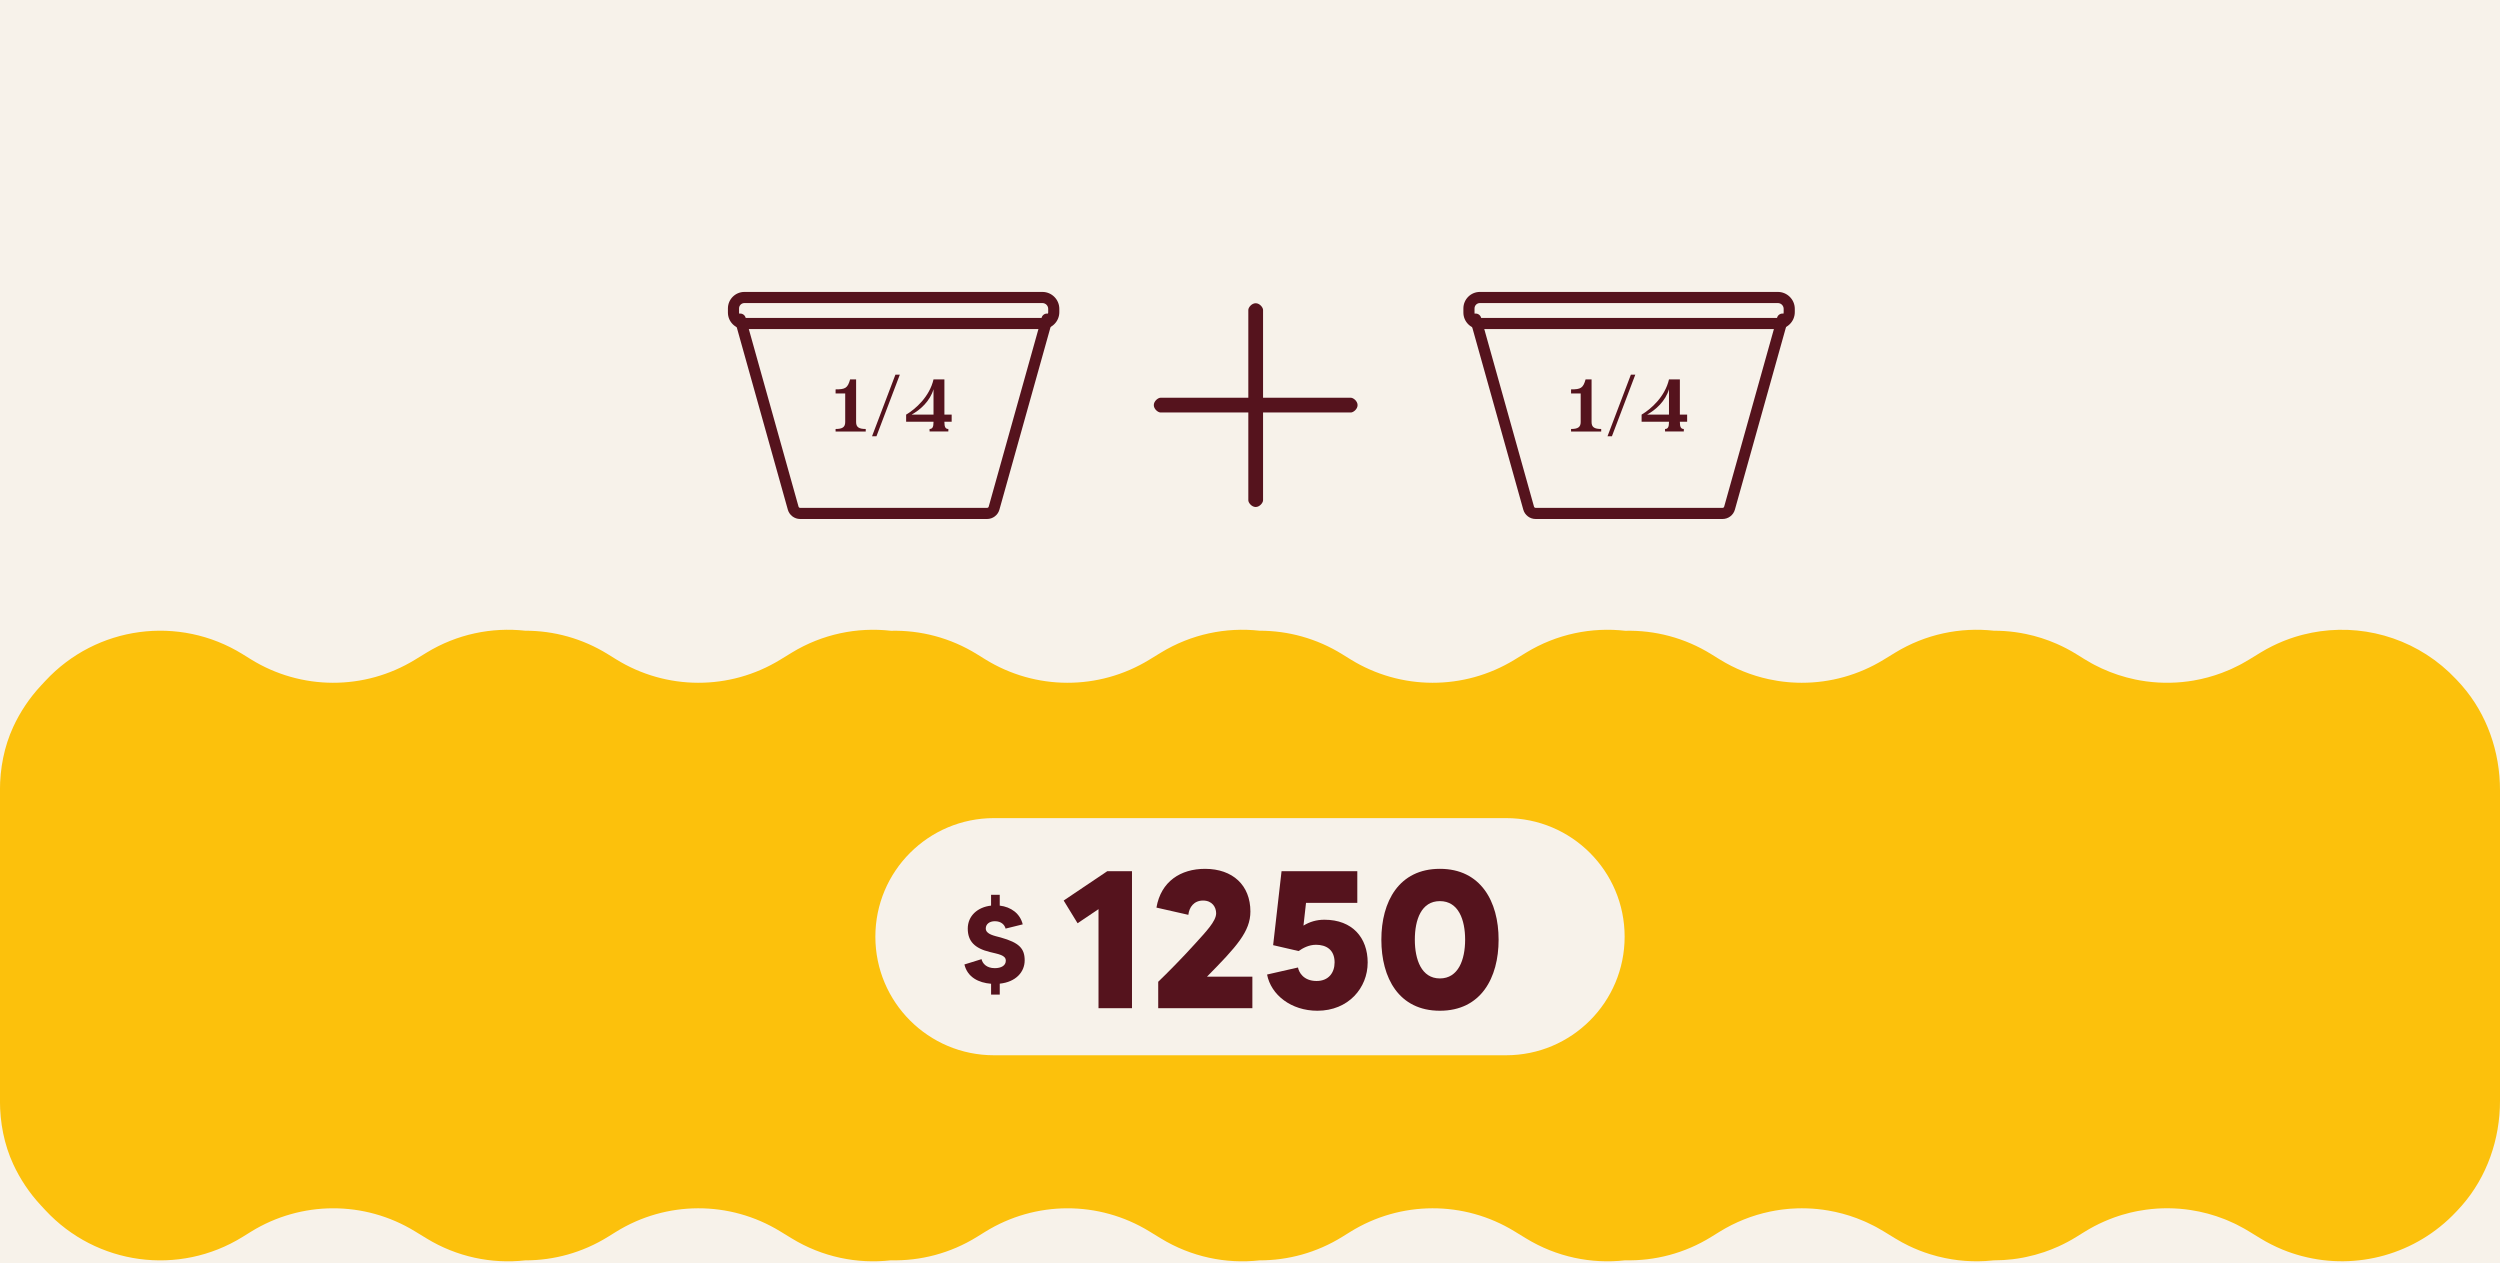
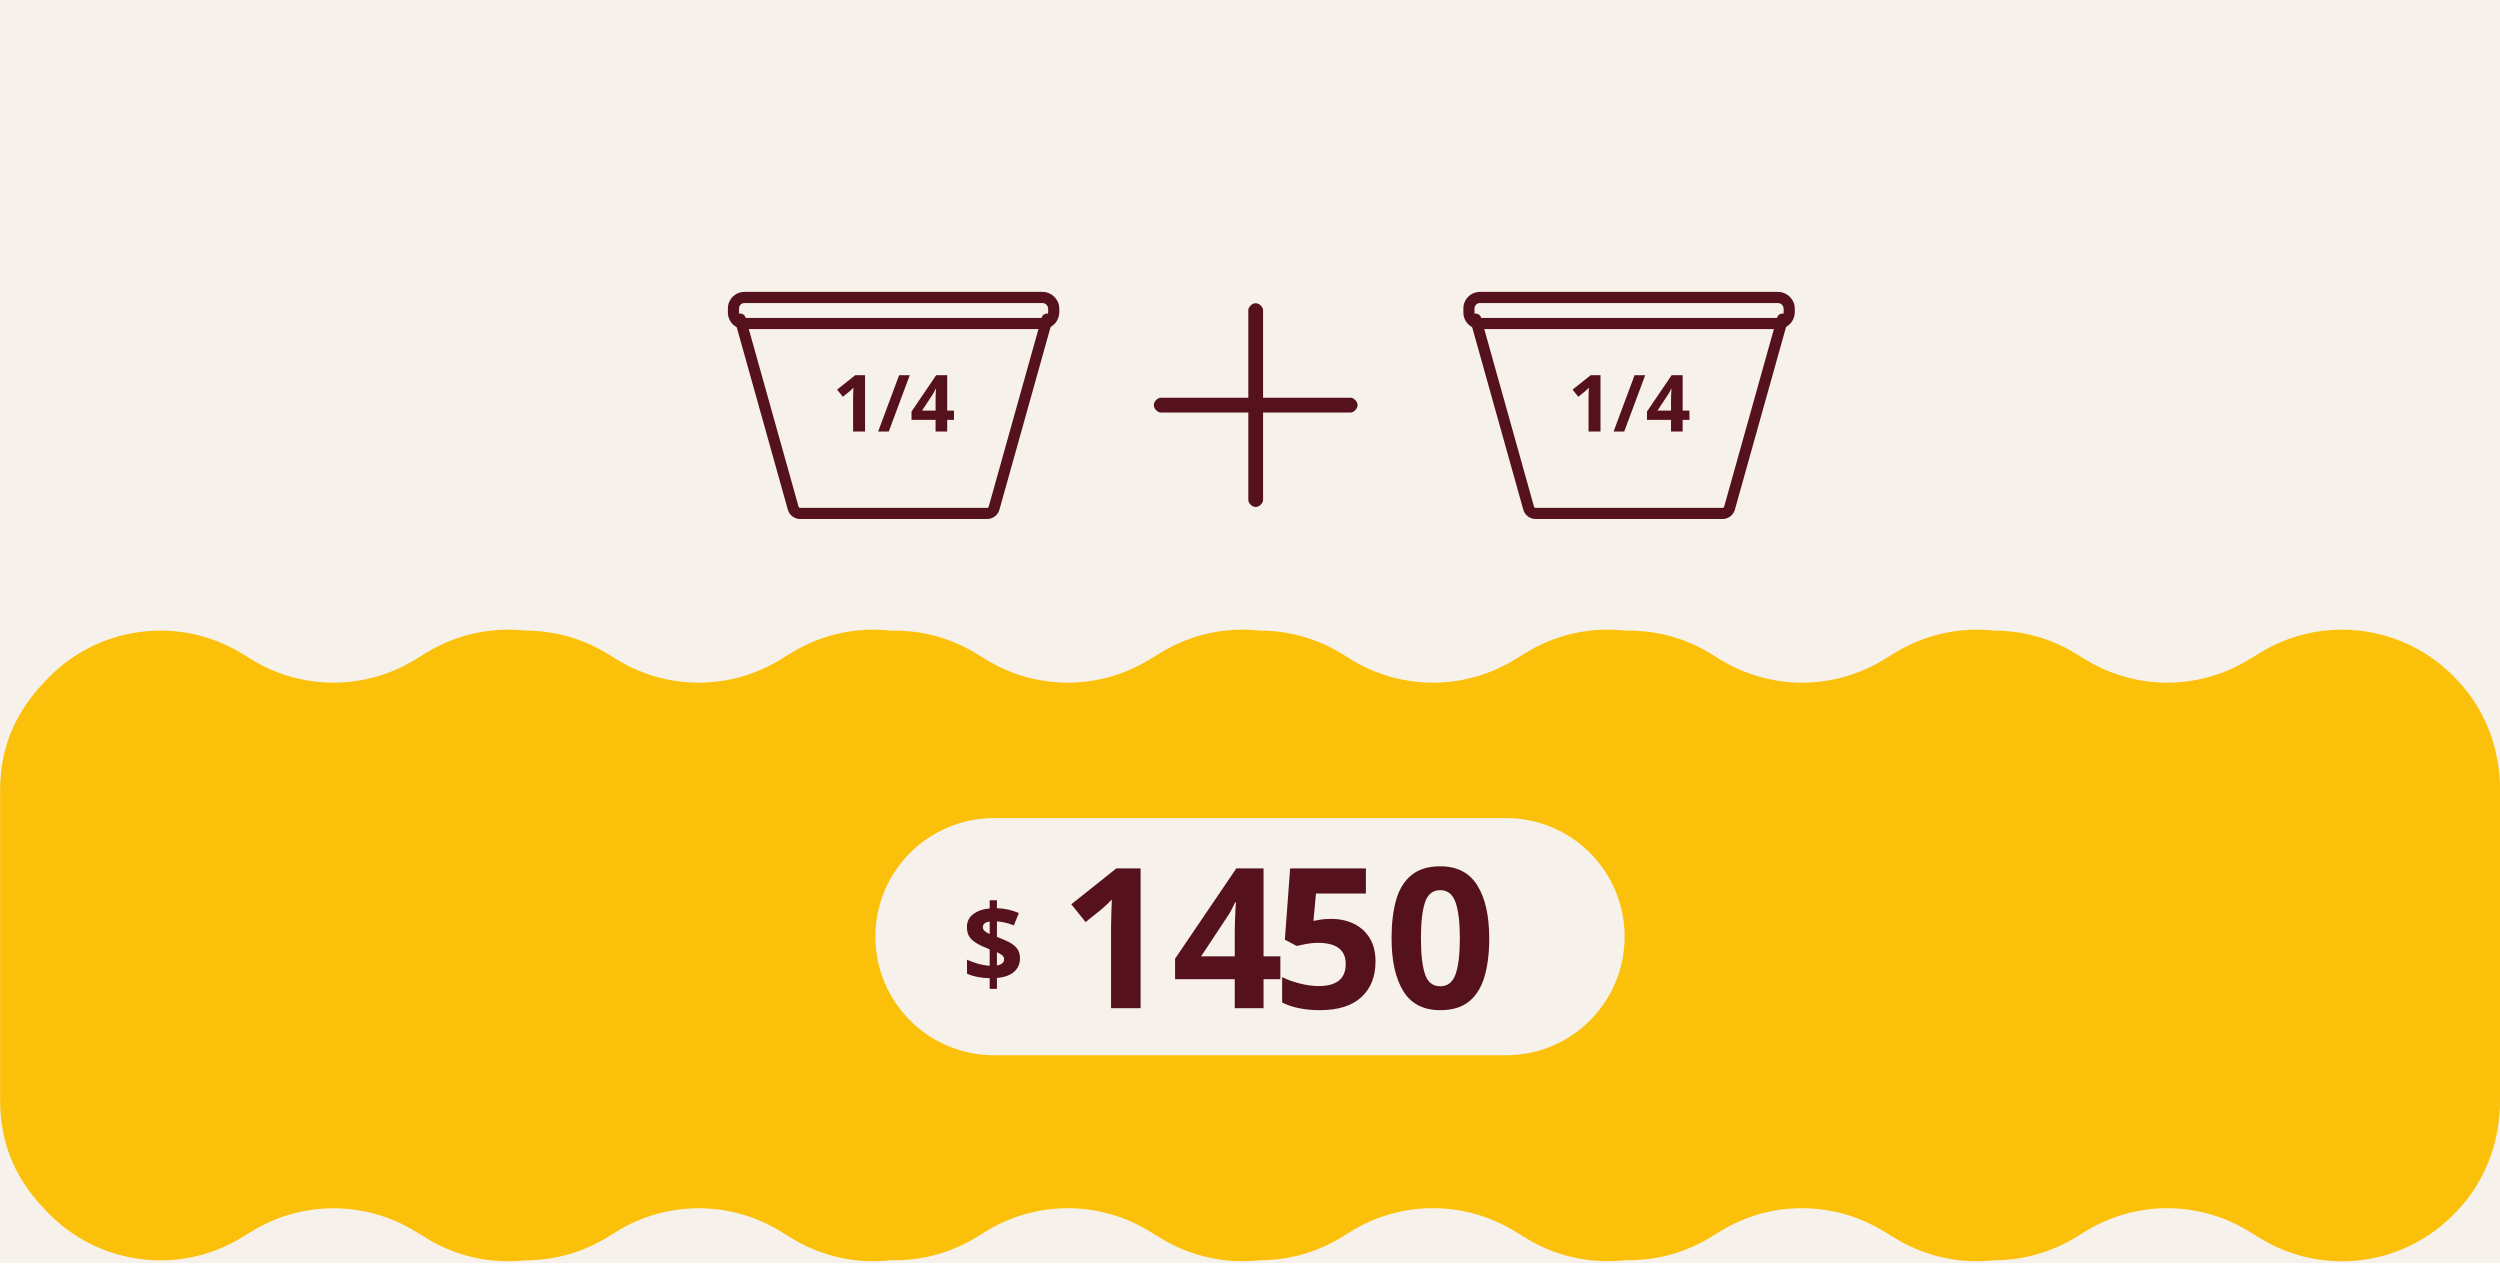
- <svg xmlns="http://www.w3.org/2000/svg" id="Capa_2" data-name="Capa 2" viewBox="0 0 1920 970">
+ <svg xmlns="http://www.w3.org/2000/svg" id="Capa_1" data-name="Capa 1" viewBox="0 0 830 420">
  <defs>
    <style>
      .cls-1 {
-         fill: #fcc10c;
+         font-size: 64.99px;
+       }
+ 
+       .cls-1, .cls-2 {
+         font-family: MADETOMMY-Bold, 'MADE TOMMY';
+       }
+ 
+       .cls-1, .cls-2, .cls-3, .cls-4 {
+         fill: #55121c;
+       }
+ 
+       .cls-1, .cls-2, .cls-4 {
+         font-weight: 700;
+       }
+ 
+       .cls-5 {
+         fill: #f6f1ea;
+       }
+ 
+       .cls-6 {
+         fill: #fbc009;
+       }
+ 
+       .cls-7 {
+         letter-spacing: 0em;
+       }
+ 
+       .cls-8 {
+         letter-spacing: 0em;
      }

      .cls-2 {
-         fill: #55131d;
+         font-size: 35.98px;
      }

-       .cls-3 {
-         fill: #f7f2ea;
+       .cls-4 {
+         font-family: PPWoodland-Bold, 'PP Woodland';
+         font-size: 26.2px;
      }
    </style>
  </defs>
-   <g id="Capa_1-2" data-name="Capa 1">
-     <g>
-       <rect class="cls-3" x="0" width="1920" height="970" />
-       <path class="cls-1" d="M1920,606.83v238.61c0,29.43-9.94,58.26-29.24,80.36-.99,1.14-2.02,2.28-3.07,3.39l-1.44,1.53c-30.88,32.82-76.46,44.97-118.2,33.99-.38-.1-.75-.2-1.13-.3-.85-.23-1.7-.48-2.55-.73-.53-.16-1.06-.32-1.58-.48-.75-.24-1.51-.47-2.26-.72-.68-.23-1.35-.46-2.02-.7-.62-.22-1.24-.43-1.86-.66-1.3-.48-2.59-.99-3.88-1.52,0,0,0,0,0,0-5.76-2.39-11.41-5.24-16.87-8.58l-8.84-5.4c-1.2-.74-2.42-1.45-3.64-2.14-1.84-1.03-3.69-2.02-5.56-2.95-.63-.31-1.25-.62-1.88-.92-1.89-.89-3.79-1.74-5.71-2.54-.64-.26-1.28-.52-1.92-.78-8.35-3.29-16.99-5.61-25.73-6.95-11.49-1.77-23.18-1.86-34.69-.27-2.04,.28-4.08,.62-6.12,1-.68,.13-1.35,.27-2.03,.41-1.34,.28-2.69,.59-4.04,.91-2.01,.49-4.01,1.03-6.01,1.64-.83,.25-1.65,.51-2.48,.78-.98,.32-1.97,.66-2.94,1-.35,.12-.7,.24-1.04,.37-1.13,.42-2.26,.85-3.38,1.29-1.29,.52-2.59,1.05-3.87,1.62-5.13,2.26-10.14,4.88-15,7.9l-6.28,3.89c-4.51,2.8-9.16,5.27-13.89,7.41-3.61,1.63-7.28,3.07-10.99,4.33-4.61,1.56-9.3,2.82-14,3.8-.86,.18-1.71,.35-2.58,.51-1.01,.19-2.03,.36-3.04,.52-.34,.06-.68,.11-1,.16-1.17,.18-2.35,.33-3.53,.48-4.78,.57-9.6,.86-14.39,.85-2.23,.25-4.47,.43-6.7,.55-6.88,.38-13.8,.17-20.69-.65,0,0,0,0-.02,0-3.34-.41-6.68-.94-10.01-1.62-2-.41-4-.88-5.99-1.38-1.98-.52-3.95-1.08-5.91-1.7-5.45-1.71-10.82-3.84-16.07-6.36-1.68-.82-3.34-1.67-5-2.56h0c-1.86-1.01-3.7-2.08-5.52-3.19l-8.83-5.4c-1.81-1.1-3.64-2.16-5.48-3.15-.62-.33-1.23-.66-1.86-.98-1.86-.96-3.74-1.88-5.63-2.74-.64-.28-1.27-.57-1.91-.85-1.9-.83-3.83-1.6-5.76-2.33-7.11-2.66-14.4-4.61-21.79-5.89-1.34-.23-2.68-.44-4.03-.62-5.39-.74-10.83-1.1-16.26-1.1-.68,0-1.36,0-2.04,.02-.6,0-1.19,.02-1.79,.04-1.65,.05-3.3,.14-4.95,.26-.5,.04-.99,.08-1.48,.12-1.37,.12-2.73,.26-4.1,.43-.74,.08-1.46,.18-2.19,.28-1.28,.18-2.56,.38-3.83,.6-1.39,.24-2.78,.51-4.17,.8-13.5,2.82-26.63,8-38.76,15.51l-6.28,3.89c-20.43,12.66-43.38,18.52-66.04,17.99-25.88,2.95-52.74-2.46-76.3-16.87l-8.84-5.4c-38.75-23.7-87.4-23.55-126.02,.39l-6.28,3.89c-19.64,12.17-41.62,18.06-63.43,18.04-25.76,2.85-52.47-2.58-75.92-16.92l-8.83-5.4c-38.75-23.69-87.4-23.54-126.02,.39l-6.28,3.89c-20.43,12.66-43.38,18.52-66.04,17.99-25.88,2.95-52.74-2.46-76.3-16.87l-8.84-5.4c-38.75-23.7-87.4-23.55-126.02,.39l-6.27,3.89c-19.65,12.17-41.62,18.06-63.43,18.04-25.77,2.85-52.48-2.58-75.92-16.92l-8.84-5.4c-38.75-23.69-87.4-23.54-126.02,.39l-6.27,3.89c-48.88,30.3-112.24,21.76-151.46-20.42l-3.42-3.68c-8.97-9.64-16.07-20.37-21.32-31.73-7.02-15.22-10.2-31.95-10.2-48.73v-238.37c0-16.79,3.18-33.51,10.2-48.73,5.25-11.37,12.35-22.1,21.32-31.74l3.42-3.67c39.22-42.18,102.58-50.72,151.46-20.42l6.27,3.89c38.62,23.93,87.26,24.08,126.02,.38l8.84-5.4c23.44-14.33,50.15-19.76,75.92-16.91,21.81-.03,43.78,5.87,63.43,18.04l6.27,3.89c38.62,23.93,87.26,24.08,126.02,.39l8.84-5.41c23.56-14.4,50.42-19.81,76.3-16.86,22.66-.53,45.62,5.33,66.04,17.99l6.28,3.89c38.62,23.93,87.26,24.08,126.02,.38l8.83-5.4c23.45-14.33,50.16-19.76,75.92-16.91,21.81-.03,43.79,5.87,63.43,18.04l6.28,3.89c38.62,23.93,87.26,24.08,126.02,.39l8.84-5.41c23.56-14.4,50.42-19.81,76.3-16.86,22.66-.53,45.62,5.33,66.04,17.99l6.28,3.89c11.86,7.35,24.68,12.46,37.86,15.31,2.1,.46,4.21,.86,6.32,1.19,.57,.09,1.13,.18,1.7,.27,1.01,.15,2.04,.29,3.05,.41,1.06,.13,2.13,.24,3.2,.34,.54,.06,1.06,.1,1.59,.14,.54,.05,1.06,.09,1.6,.12,1.41,.09,2.83,.16,4.25,.21,.56,.02,1.12,.03,1.68,.04,.68,.01,1.34,.02,2.02,.02,21.73,.01,43.46-5.88,62.74-17.67l8.83-5.4c23.45-14.33,50.16-19.76,75.92-16.91,5.49-.01,11,.36,16.48,1.11,1.35,.18,2.71,.39,4.06,.63,1.34,.23,2.7,.49,4.04,.77,8.08,1.67,16.04,4.2,23.77,7.59,1.28,.57,2.57,1.16,3.84,1.77,1.27,.62,2.54,1.25,3.8,1.91,2.52,1.32,5,2.74,7.45,4.27l6.28,3.89c1.82,1.12,3.66,2.21,5.53,3.22,.62,.34,1.24,.68,1.86,1,1.88,.99,3.78,1.93,5.69,2.8,8.29,3.82,16.91,6.64,25.68,8.48,1.25,.26,2.5,.5,3.75,.72,12.25,2.16,24.75,2.4,37.06,.72,1.35-.19,2.69-.39,4.04-.62,7.38-1.27,14.68-3.23,21.78-5.89,1.93-.73,3.86-1.5,5.76-2.33,.64-.28,1.27-.57,1.91-.85,1.89-.87,3.77-1.78,5.63-2.74,.63-.33,1.24-.66,1.86-.98,1.84-.99,3.67-2.05,5.48-3.15l8.83-5.41c3.03-1.86,6.13-3.56,9.27-5.12,1.25-.62,2.52-1.22,3.79-1.8,1.26-.58,2.54-1.12,3.82-1.65,.64-.28,1.28-.54,1.94-.79,1.28-.5,2.58-.98,3.87-1.44h0c1.21-.44,2.43-.84,3.66-1.23,.57-.18,1.14-.35,1.72-.52,.64-.19,1.28-.38,1.92-.56,.7-.2,1.4-.39,2.1-.57,.46-.12,.93-.24,1.39-.35,4.12-1.03,8.27-1.84,12.43-2.43,.03,0,.05,0,.08-.01,37.73-5.29,76.88,7.54,104.37,36.77l1.44,1.53c1.05,1.11,2.08,2.25,3.07,3.39,19.29,22.1,29.24,50.93,29.24,80.36Z" />
-       <g>
-         <path class="cls-2" d="M964.37,389.38c-3.12,0-5.66-3.31-5.66-5.14V238.02c0-1.82,2.53-5.14,5.66-5.14s5.66,3.31,5.66,5.14v146.22c0,1.82-2.53,5.14-5.66,5.14Z" />
-         <path class="cls-2" d="M1042.62,311.13c0,3.12-3.31,5.66-5.14,5.66h-146.22c-1.82,0-5.14-2.53-5.14-5.66s3.31-5.66,5.14-5.66h146.22c1.82,0,5.14,2.53,5.14,5.66Z" />
-       </g>
-       <rect class="cls-3" x="672.28" y="628.31" width="575.44" height="182.13" rx="91.06" ry="91.06" />
-       <g>
-         <path class="cls-2" d="M767.81,755.44v8.41h-6.66v-8.32c-9.57-.75-18.15-4.99-20.48-14.82l13.15-4.08c.75,3.33,3.83,6.91,10.15,6.91,4.91,0,8.49-1.92,8.49-5.74,0-4.33-5.66-4.99-12.24-6.66-11.65-2.83-16.98-8.24-16.98-17.98s7.49-16.48,17.9-17.65v-8.32h6.66v8.32c8.66,1,15.65,6.08,17.65,14.4l-13.15,3.25c-.75-2.83-3.25-5.66-8.24-5.66-4.16,0-6.99,2.25-6.99,5.58,0,4.58,6.99,5.66,11.49,6.91,14.23,4,18.39,8.49,18.39,17.56s-6.91,16.65-19.14,17.9Z" />
-         <g>
-           <path class="cls-2" d="M869.37,669.07v105.23h-25.71v-76.07l-16.09,10.82-10.67-17.44,33.52-22.55h18.94Z" />
-           <path class="cls-2" d="M961.82,750.09v24.2h-72.31v-20.29c6.91-6.61,18.64-18.49,28.41-29.31,8.12-9.02,16.08-17.14,16.08-23.3,0-4.66-3.01-9.77-10.07-9.77s-10.67,5.26-11.28,10.97l-24.5-5.56c3.46-20.14,18.64-29.76,37.28-29.76,21.35,0,34.88,12.63,34.88,32.77,0,15.33-10.52,26.91-33.37,50.06h34.88Z" />
-           <path class="cls-2" d="M1050.37,739.27c0,19.39-14.73,36.98-38.63,36.98-20.14,0-35.63-12.18-38.63-27.81l23.75-5.41c.6,3.46,4.06,10.37,14.28,10.37,9.17,0,13.83-6.31,13.83-14.28,0-9.77-6.46-13.53-14.28-13.53-5.56,0-10.07,2.56-13.38,4.81l-19.54-4.51,6.46-56.82h58.18v24.35h-39.39l-1.95,17.44c4.66-2.86,9.92-4.51,16.09-4.51,21.5,0,33.22,13.83,33.22,32.92Z" />
-           <path class="cls-2" d="M1150.93,721.68c0,29.31-13.53,54.57-45.1,54.57s-44.95-25.25-44.95-54.57,13.53-54.42,44.95-54.42,45.1,25.1,45.1,54.42Zm-25.71,0c0-15.33-5.11-29.62-19.39-29.62s-19.24,14.28-19.24,29.62,5.11,29.76,19.24,29.76,19.39-14.28,19.39-29.76Z" />
-         </g>
-       </g>
-       <g>
-         <path class="cls-2" d="M1206.57,329.46c5.33,0,7.39-1.45,7.39-5.33v-21.94h-7.39v-3.15c7.39,0,9.27-.91,11.15-7.64h4.61v32.73c0,3.88,2.06,5.33,7.39,5.33v1.94h-23.15v-1.94Z" />
-         <path class="cls-2" d="M1237.96,335.04h-3.39l17.94-47.27h3.39l-17.94,47.27Z" />
-         <path class="cls-2" d="M1290.14,323.88v.24c0,3.88,.85,5.33,3.03,5.33v1.94h-14.42v-1.94c2.18,0,3.03-1.45,3.03-5.33v-.24h-21.03v-5.45c7.33-4.3,18-13.88,21.03-27.03h8.36v27.03h5.58v5.45h-5.58Zm-8.36-5.45v-19.52c-2.67,9.15-10.18,15.88-16.85,19.52h16.85Z" />
-       </g>
-       <g>
-         <path class="cls-2" d="M641.73,329.46c5.33,0,7.39-1.45,7.39-5.33v-21.94h-7.39v-3.15c7.39,0,9.27-.91,11.15-7.64h4.61v32.73c0,3.88,2.06,5.33,7.39,5.33v1.94h-23.15v-1.94Z" />
-         <path class="cls-2" d="M673.12,335.04h-3.39l17.94-47.27h3.39l-17.94,47.27Z" />
-         <path class="cls-2" d="M725.3,323.88v.24c0,3.88,.85,5.33,3.03,5.33v1.94h-14.42v-1.94c2.18,0,3.03-1.45,3.03-5.33v-.24h-21.03v-5.45c7.33-4.3,18-13.88,21.03-27.03h8.36v27.03h5.58v5.45h-5.58Zm-8.36-5.45v-19.52c-2.67,9.15-10.18,15.88-16.85,19.52h16.85Z" />
-       </g>
-       <g>
-         <path class="cls-2" d="M1365.4,252.73h-228.85c-6.99,0-12.67-5.68-12.67-12.67v-3.19c0-6.98,5.68-12.67,12.67-12.67h228.85c7.17,0,13,5.83,13,13v2.53c0,7.17-5.83,13-13,13Zm-228.85-19.98c-2.27,0-4.12,1.85-4.12,4.12v3.19c0,2.27,1.85,4.12,4.12,4.12h228.85c2.46,0,4.45-2,4.45-4.45v-2.53c0-2.46-2-4.45-4.45-4.45h-228.85Z" />
-         <path class="cls-2" d="M1322.93,398.59h-143.58c-4.39,0-8.28-2.95-9.46-7.17l-40.66-145.18c-.64-2.27,.69-4.63,2.96-5.27,2.26-.64,4.63,.69,5.27,2.96l40.66,145.18c.15,.55,.66,.93,1.23,.93h143.58c.57,0,1.08-.38,1.23-.93l40.66-145.18c.64-2.27,2.99-3.6,5.27-2.96,2.27,.64,3.6,2.99,2.96,5.27l-40.66,145.18c-1.18,4.22-5.07,7.17-9.46,7.17Z" />
-       </g>
-       <g>
-         <path class="cls-2" d="M800.56,252.73h-228.85c-6.99,0-12.67-5.68-12.67-12.67v-3.19c0-6.98,5.68-12.67,12.67-12.67h228.85c7.17,0,13,5.83,13,13v2.53c0,7.17-5.83,13-13,13Zm-228.85-19.98c-2.27,0-4.12,1.85-4.12,4.12v3.19c0,2.27,1.85,4.12,4.12,4.12h228.85c2.46,0,4.45-2,4.45-4.45v-2.53c0-2.46-2-4.45-4.45-4.45h-228.85Z" />
-         <path class="cls-2" d="M758.09,398.59h-143.58c-4.39,0-8.28-2.95-9.46-7.17l-40.66-145.18c-.64-2.27,.69-4.63,2.96-5.27,2.26-.64,4.63,.69,5.27,2.96l40.66,145.18c.15,.55,.66,.93,1.23,.93h143.58c.57,0,1.08-.38,1.23-.93l40.66-145.18c.64-2.27,2.99-3.6,5.27-2.96,2.27,.64,3.6,2.99,2.96,5.27l-40.66,145.18c-1.18,4.22-5.07,7.17-9.46,7.17Z" />
-       </g>
-     </g>
+   <rect class="cls-5" x="0" y="0" width="830" height="419.32" />
+   <path class="cls-6" d="M830,262.33v103.15c0,12.72-4.3,25.18-12.64,34.74-.43,.49-.87,.98-1.33,1.47l-.62,.66c-13.35,14.19-33.05,19.44-51.09,14.69-.16-.04-.33-.08-.49-.13-.37-.1-.74-.21-1.1-.32-.23-.07-.46-.14-.68-.21-.33-.1-.65-.2-.98-.31-.29-.1-.58-.2-.87-.3-.27-.1-.54-.19-.8-.29-.56-.21-1.12-.43-1.68-.66,0,0,0,0,0,0-2.49-1.03-4.93-2.27-7.29-3.71l-3.82-2.33c-.52-.32-1.04-.63-1.57-.92-.8-.45-1.59-.87-2.4-1.28-.27-.13-.54-.27-.81-.4-.82-.39-1.64-.75-2.47-1.1-.28-.11-.55-.22-.83-.34-3.61-1.42-7.34-2.42-11.12-3.01-4.97-.77-10.02-.8-14.99-.12-.88,.12-1.76,.27-2.64,.43-.29,.06-.58,.12-.88,.18-.58,.12-1.17,.25-1.75,.4-.87,.21-1.73,.45-2.6,.71-.36,.11-.71,.22-1.07,.34-.43,.14-.85,.28-1.27,.43-.15,.05-.3,.1-.45,.16-.49,.18-.98,.37-1.46,.56-.56,.22-1.12,.46-1.67,.7-2.22,.98-4.38,2.11-6.48,3.41l-2.71,1.68c-1.95,1.21-3.96,2.28-6.01,3.2-1.56,.7-3.15,1.33-4.75,1.87-1.99,.67-4.02,1.22-6.05,1.64-.37,.08-.74,.15-1.11,.22-.44,.08-.88,.15-1.32,.22-.15,.03-.29,.05-.43,.07-.51,.08-1.01,.14-1.53,.21-2.07,.24-4.15,.37-6.22,.37-.96,.11-1.93,.18-2.9,.24-2.97,.16-5.97,.07-8.94-.28,0,0,0,0,0,0-1.44-.18-2.89-.41-4.33-.7-.86-.18-1.73-.38-2.59-.6-.86-.22-1.71-.47-2.55-.74-2.36-.74-4.68-1.66-6.95-2.75-.73-.35-1.44-.72-2.16-1.1h0c-.8-.44-1.6-.9-2.39-1.38l-3.82-2.33c-.78-.48-1.57-.93-2.37-1.36-.27-.14-.53-.28-.8-.43-.8-.42-1.62-.81-2.43-1.19-.28-.12-.55-.25-.83-.37-.82-.36-1.66-.69-2.49-1.01-3.07-1.15-6.22-1.99-9.42-2.54-.58-.1-1.16-.19-1.74-.27-2.33-.32-4.68-.48-7.03-.48-.29,0-.59,0-.88,0-.26,0-.52,0-.77,.02-.71,.02-1.43,.06-2.14,.11-.21,.02-.43,.03-.64,.05-.59,.05-1.18,.11-1.77,.18-.32,.03-.63,.08-.95,.12-.55,.08-1.1,.16-1.66,.26-.6,.1-1.2,.22-1.8,.34-5.84,1.22-11.51,3.46-16.76,6.71l-2.71,1.68c-8.83,5.47-18.75,8-28.55,7.78-11.19,1.28-22.8-1.06-32.98-7.29l-3.82-2.33c-16.75-10.24-37.78-10.18-54.48,.17l-2.71,1.68c-8.49,5.26-17.99,7.81-27.42,7.8-11.13,1.23-22.68-1.11-32.82-7.31l-3.82-2.33c-16.75-10.24-37.78-10.18-54.48,.17l-2.71,1.68c-8.83,5.47-18.75,8-28.55,7.78-11.19,1.28-22.8-1.06-32.98-7.29l-3.82-2.33c-16.75-10.24-37.78-10.18-54.48,.17l-2.71,1.68c-8.49,5.26-17.99,7.81-27.42,7.8-11.14,1.23-22.69-1.11-32.82-7.31l-3.82-2.33c-16.75-10.24-37.78-10.18-54.48,.17l-2.71,1.68c-21.13,13.1-48.52,9.41-65.47-8.83l-1.48-1.59c-3.88-4.17-6.95-8.8-9.22-13.72-3.04-6.58-4.41-13.81-4.41-21.07v-103.05c0-7.26,1.38-14.49,4.41-21.07,2.27-4.91,5.34-9.55,9.22-13.72l1.48-1.59c16.96-18.23,44.34-21.92,65.47-8.83l2.71,1.68c16.69,10.34,37.72,10.41,54.48,.16l3.82-2.33c10.13-6.19,21.68-8.54,32.82-7.31,9.43-.01,18.92,2.54,27.42,7.8l2.71,1.68c16.69,10.34,37.72,10.41,54.48,.17l3.82-2.34c10.18-6.23,21.8-8.56,32.98-7.29,9.8-.23,19.72,2.3,28.55,7.78l2.71,1.68c16.69,10.34,37.72,10.41,54.48,.16l3.82-2.33c10.14-6.19,21.68-8.54,32.82-7.31,9.43-.01,18.93,2.54,27.42,7.8l2.71,1.68c16.69,10.34,37.72,10.41,54.48,.17l3.82-2.34c10.18-6.23,21.8-8.56,32.98-7.29,9.8-.23,19.72,2.3,28.55,7.78l2.71,1.68c5.13,3.18,10.67,5.39,16.37,6.62,.91,.2,1.82,.37,2.73,.52,.25,.04,.49,.08,.74,.12,.44,.06,.88,.12,1.32,.18,.46,.06,.92,.1,1.38,.15,.23,.03,.46,.04,.69,.06,.23,.02,.46,.04,.69,.05,.61,.04,1.23,.07,1.84,.09,.24,0,.49,.01,.73,.02,.29,0,.58,0,.87,0,9.39,0,18.79-2.54,27.12-7.64l3.82-2.33c10.14-6.19,21.68-8.54,32.82-7.31,2.37,0,4.75,.15,7.12,.48,.58,.08,1.17,.17,1.75,.27,.58,.1,1.17,.21,1.75,.33,3.49,.72,6.93,1.81,10.27,3.28,.55,.24,1.11,.5,1.66,.77,.55,.27,1.1,.54,1.64,.83,1.09,.57,2.16,1.19,3.22,1.84l2.71,1.68c.79,.49,1.58,.95,2.39,1.39,.27,.15,.54,.29,.8,.43,.81,.43,1.63,.83,2.46,1.21,3.59,1.65,7.31,2.87,11.1,3.67,.54,.11,1.08,.21,1.62,.31,5.3,.93,10.7,1.04,16.02,.31,.58-.08,1.17-.17,1.75-.27,3.19-.55,6.35-1.4,9.41-2.54,.83-.31,1.67-.65,2.49-1.01,.28-.12,.55-.25,.83-.37,.82-.37,1.63-.77,2.43-1.19,.27-.14,.54-.28,.8-.43,.8-.43,1.59-.89,2.37-1.36l3.82-2.34c1.31-.8,2.65-1.54,4.01-2.21,.54-.27,1.09-.53,1.64-.78,.55-.25,1.1-.49,1.65-.71,.28-.12,.55-.23,.84-.34,.55-.21,1.11-.43,1.67-.62h0c.53-.19,1.05-.36,1.58-.53,.25-.08,.49-.15,.74-.23,.28-.08,.55-.16,.83-.24,.3-.09,.6-.17,.91-.25,.2-.05,.4-.1,.6-.15,1.78-.45,3.57-.8,5.38-1.05,.01,0,.02,0,.04,0,16.31-2.29,33.23,3.26,45.12,15.89l.62,.66c.46,.48,.9,.97,1.33,1.47,8.34,9.55,12.64,22.02,12.64,34.74Z" />
+   <g>
+     <path class="cls-3" d="M416.89,168.32c-1.35,0-2.45-1.43-2.45-2.22v-63.21c0-.79,1.09-2.22,2.45-2.22s2.45,1.43,2.45,2.22v63.21c0,.79-1.09,2.22-2.45,2.22Z" />
+     <path class="cls-3" d="M450.72,134.5c0,1.35-1.43,2.45-2.22,2.45h-63.21c-.79,0-2.22-1.09-2.22-2.45s1.43-2.45,2.22-2.45h63.21c.79,0,2.22,1.09,2.22,2.45Z" />
+   </g>
+   <rect class="cls-5" x="290.62" y="271.61" width="248.76" height="78.73" rx="39.37" ry="39.37" />
+   <g>
+     <text class="cls-2" transform="translate(319.47 326.21)">
+       <tspan x="0" y="0">$</tspan>
+     </text>
+     <text class="cls-1" transform="translate(351.84 334.72)">
+       <tspan class="cls-7" x="0" y="0">14</tspan>
+       <tspan class="cls-8" x="70.64" y="0">50</tspan>
+     </text>
+   </g>
+   <text class="cls-4" transform="translate(520.54 143.26)">
+     <tspan x="0" y="0">1/4</tspan>
+   </text>
+   <text class="cls-4" transform="translate(276.37 143.26)">
+     <tspan x="0" y="0">1/4</tspan>
+   </text>
+   <g>
+     <path class="cls-3" d="M590.25,109.25h-98.93c-3.02,0-5.48-2.46-5.48-5.48v-1.38c0-3.02,2.46-5.48,5.48-5.48h98.93c3.1,0,5.62,2.52,5.62,5.62v1.09c0,3.1-2.52,5.62-5.62,5.62Zm-98.93-8.64c-.98,0-1.78,.8-1.78,1.78v1.38c0,.98,.8,1.78,1.78,1.78h98.93c1.06,0,1.92-.86,1.92-1.92v-1.09c0-1.06-.86-1.93-1.92-1.93h-98.93Z" />
+     <path class="cls-3" d="M571.89,172.31h-62.07c-1.9,0-3.58-1.28-4.09-3.1l-17.58-62.76c-.28-.98,.3-2,1.28-2.28,.98-.28,2,.3,2.28,1.28l17.58,62.76c.07,.24,.29,.4,.53,.4h62.07c.25,0,.47-.17,.53-.4l17.58-62.76c.28-.98,1.29-1.56,2.28-1.28,.98,.28,1.56,1.29,1.28,2.28l-17.58,62.76c-.51,1.83-2.19,3.1-4.09,3.1Z" />
+   </g>
+   <g>
+     <path class="cls-3" d="M346.07,109.25h-98.93c-3.02,0-5.48-2.46-5.48-5.48v-1.38c0-3.02,2.46-5.48,5.48-5.48h98.93c3.1,0,5.62,2.52,5.62,5.62v1.09c0,3.1-2.52,5.62-5.62,5.62Zm-98.93-8.64c-.98,0-1.78,.8-1.78,1.78v1.38c0,.98,.8,1.78,1.78,1.78h98.93c1.06,0,1.92-.86,1.92-1.92v-1.09c0-1.06-.86-1.93-1.92-1.93h-98.93Z" />
+     <path class="cls-3" d="M327.72,172.31h-62.07c-1.9,0-3.58-1.28-4.09-3.1l-17.58-62.76c-.28-.98,.3-2,1.28-2.28,.98-.28,2,.3,2.28,1.28l17.58,62.76c.07,.24,.29,.4,.53,.4h62.07c.25,0,.47-.17,.53-.4l17.58-62.76c.28-.98,1.29-1.56,2.28-1.28,.98,.28,1.56,1.29,1.28,2.28l-17.58,62.76c-.51,1.83-2.19,3.1-4.09,3.1Z" />
  </g>
</svg>
